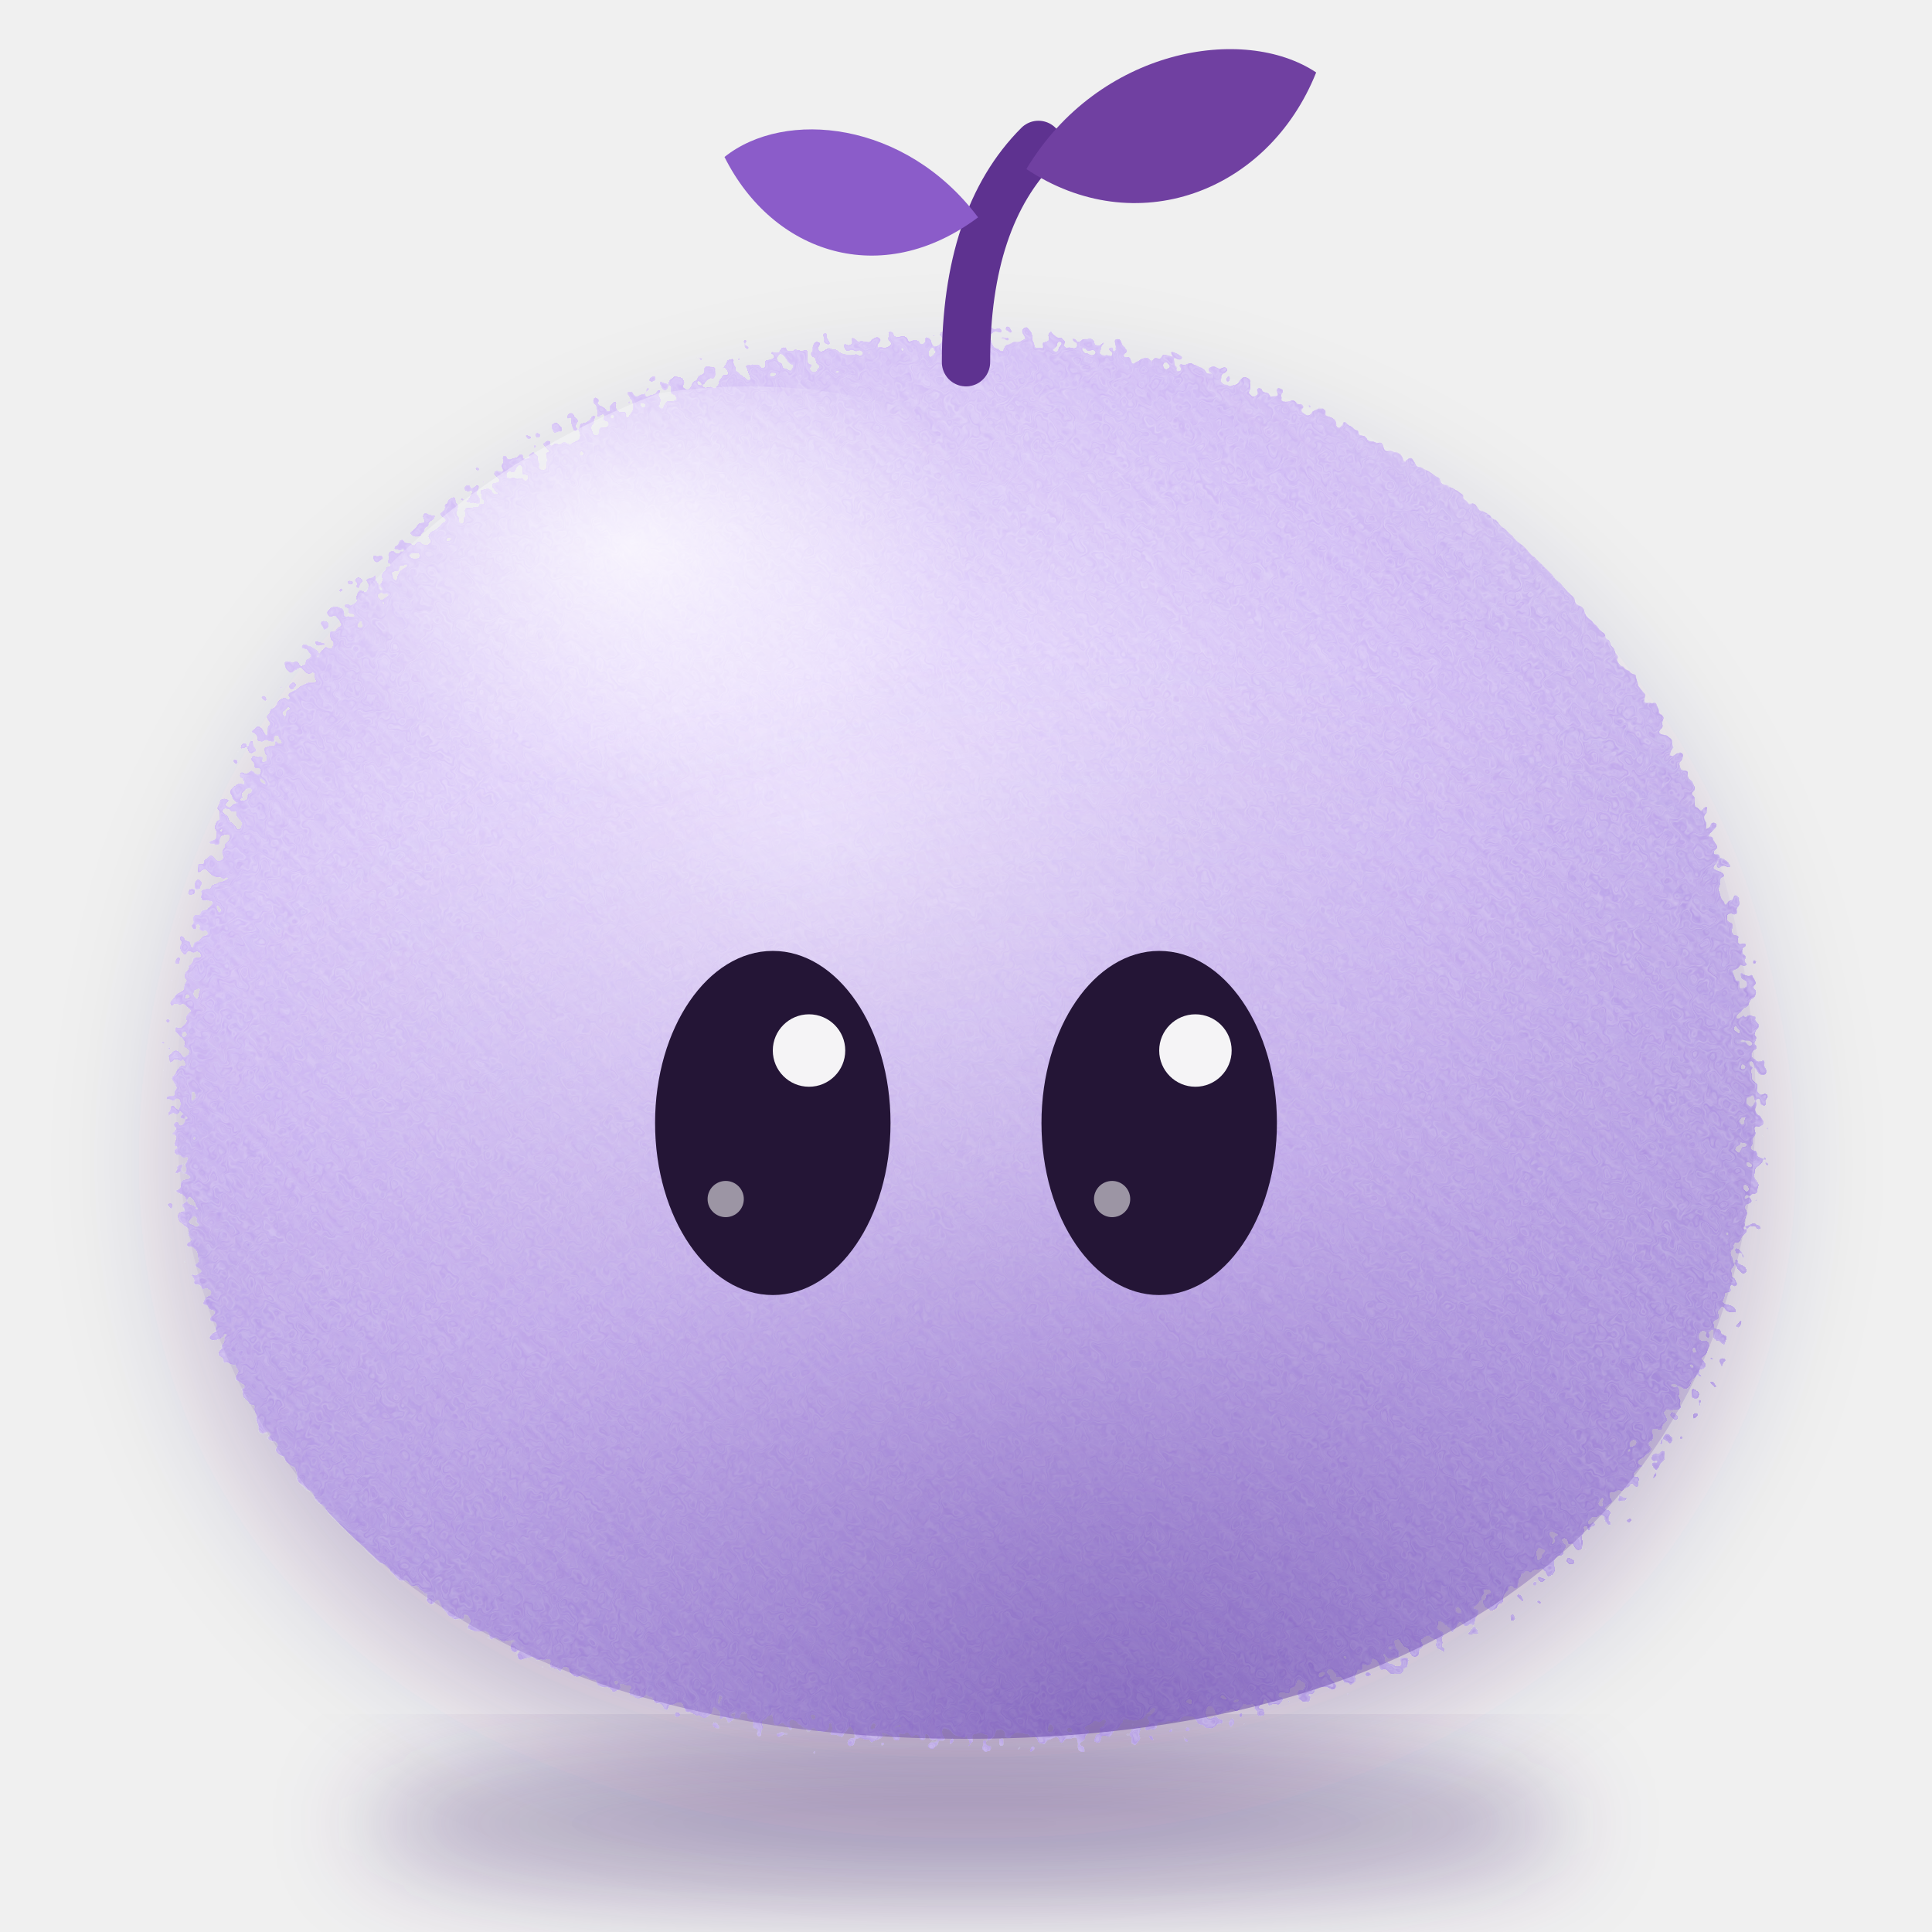
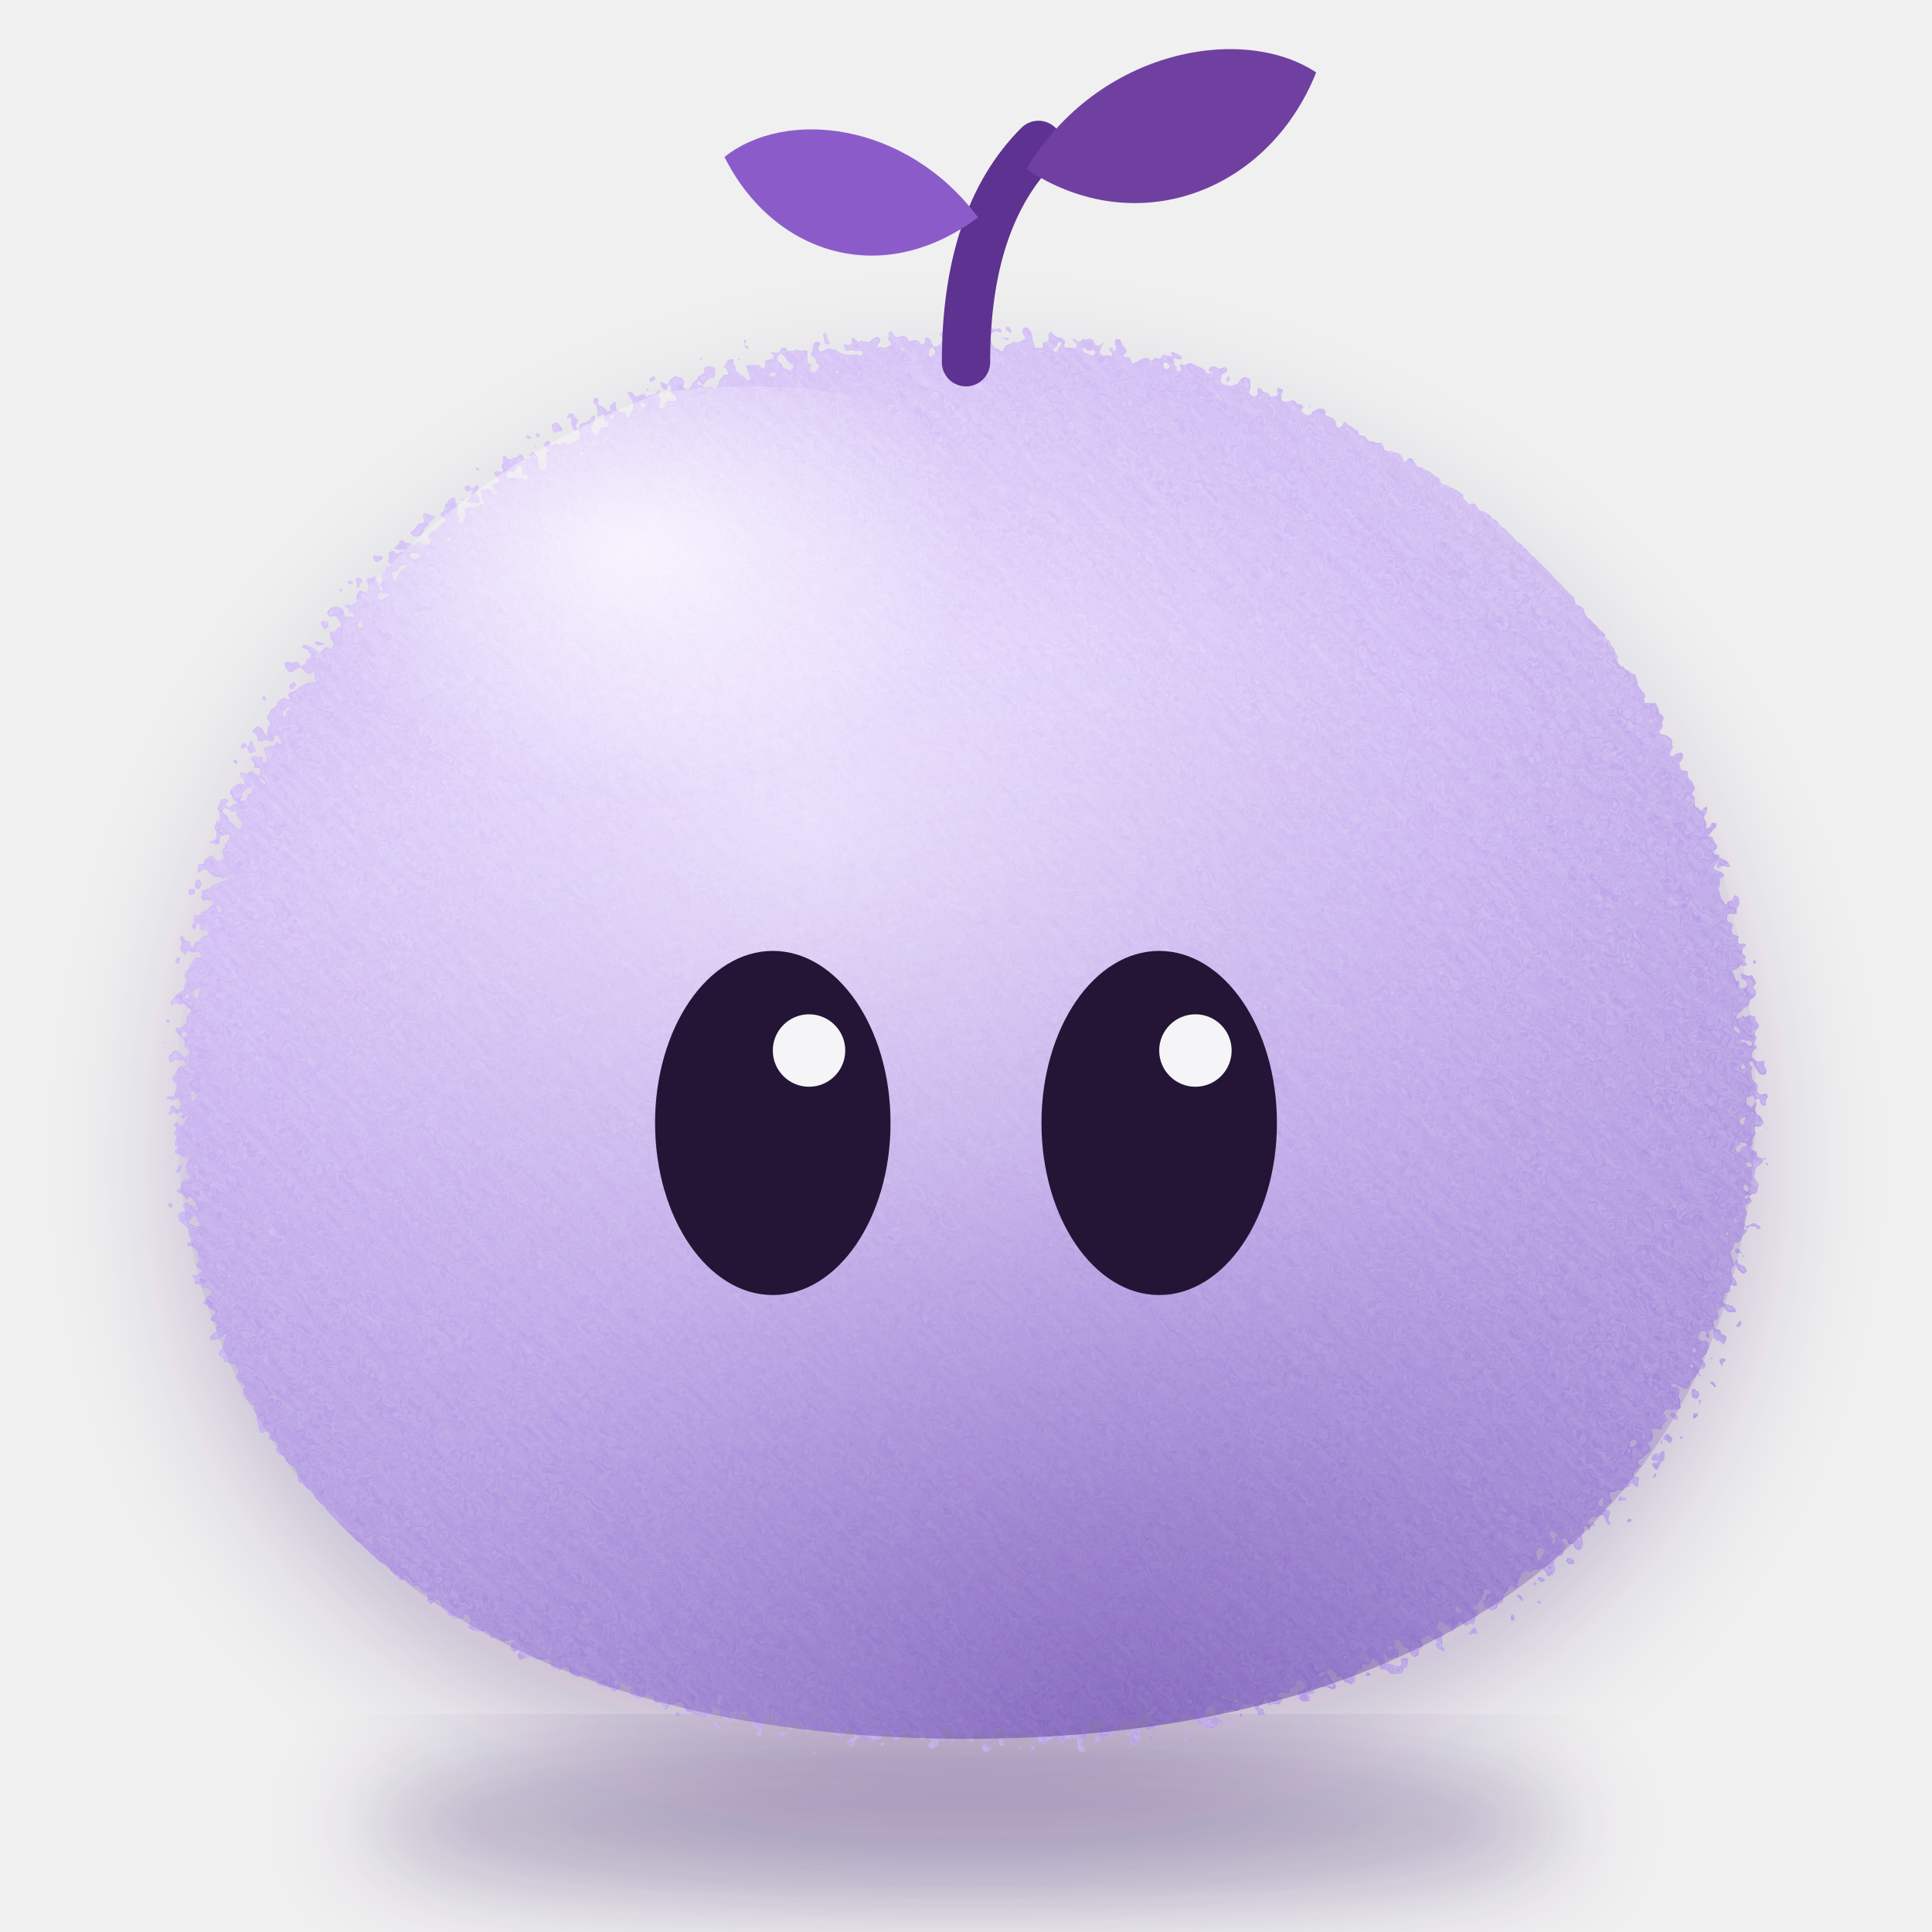
<svg xmlns="http://www.w3.org/2000/svg" viewBox="20 10 160 160">
  <defs>
    <radialGradient id="g" cx="40%" cy="35%" r="75%">
      <stop offset="0" stop-color="#EDE2FF" />
      <stop offset=".55" stop-color="#C9B0F2" />
      <stop offset="1" stop-color="#A285DB" />
    </radialGradient>
    <filter id="fur" x="-10%" y="-10%" width="120%" height="120%">
      <feTurbulence type="fractalNoise" baseFrequency=".9" numOctaves="2" seed="3" />
      <feDisplacementMap in="SourceGraphic" scale="5" />
    </filter>
    <filter id="tex">
      <feTurbulence type="fractalNoise" baseFrequency="1.6" numOctaves="2" seed="7" result="n" />
      <feColorMatrix in="n" type="matrix" values="0 0 0 0 1  0 0 0 0 1  0 0 0 0 1  0 0 0 .35 0" result="w" />
      <feComposite in="w" in2="SourceGraphic" operator="in" result="wi" />
      <feMerge>
        <feMergeNode in="SourceGraphic" />
        <feMergeNode in="wi" />
      </feMerge>
    </filter>
    <filter id="sh">
      <feGaussianBlur stdDeviation="4" />
    </filter>
    <radialGradient id="hi" cx="36%" cy="28%" r="42%">
      <stop offset="0" stop-color="#fff" stop-opacity=".75" />
      <stop offset="1" stop-color="#fff" stop-opacity="0" />
    </radialGradient>
    <radialGradient id="lo" cx="58%" cy="96%" r="70%">
      <stop offset="0" stop-color="#5B3A9E" stop-opacity=".55" />
      <stop offset=".55" stop-color="#6E4BB3" stop-opacity=".18" />
      <stop offset="1" stop-color="#6E4BB3" stop-opacity="0" />
    </radialGradient>
    <linearGradient id="rim" x1="1" y1=".2" x2=".6" y2=".6">
      <stop offset="0" stop-color="#fff" stop-opacity=".45" />
      <stop offset=".35" stop-color="#fff" stop-opacity="0" />
    </linearGradient>
    <clipPath id="bc">
      <path d="M100 38c30 0 58 18 64 50 7 34-12 66-64 66S29 122 36 88c6-32 34-50 64-50z" />
    </clipPath>
    <filter id="ds" x="-20%" y="-20%" width="140%" height="150%">
      <feDropShadow dx="0" dy="5" stdDeviation="5" flood-color="#2E1660" flood-opacity=".22" />
    </filter>
  </defs>
  <ellipse cx="100" cy="161" rx="50" ry="7.5" fill="#3B1F6B" opacity=".32" filter="url(#sh)" />
  <g filter="url(#ds)">
    <g filter="url(#fur)">
      <path d="M100 38c30 0 58 18 64 50 7 34-12 66-64 66S29 122 36 88c6-32 34-50 64-50z" fill="url(#g)" filter="url(#tex)" />
    </g>
  </g>
  <g clip-path="url(#bc)">
    <rect x="20" y="30" width="160" height="130" fill="url(#lo)" />
    <rect x="20" y="30" width="160" height="130" fill="url(#rim)" />
    <ellipse cx="82" cy="66" rx="34" ry="24" fill="url(#hi)" />
  </g>
  <path d="M100 40c0-8 2-14 6-18" stroke="#5E3290" stroke-width="4" fill="none" stroke-linecap="round" />
  <path d="M105 24c6-10 18-12 24-8-4 10-15 14-24 8z" fill="#7040A1" />
  <path d="M101 28c-6-8-16-9-21-5 4 8 13 11 21 5z" fill="#8B5CC9" />
  <g transform="translate(84 103) scale(1.5) translate(-84 -98)">
    <ellipse cx="84" cy="98" rx="6.5" ry="9.5" fill="#241536" />
    <circle cx="86" cy="94" r="2" fill="#fff" opacity=".95" />
-     <circle cx="81.4" cy="102.2" r="1" fill="#fff" opacity=".55" />
  </g>
  <g transform="translate(116 103) scale(1.5) translate(-116 -98)">
    <ellipse cx="116" cy="98" rx="6.5" ry="9.5" fill="#241536" />
    <circle cx="118" cy="94" r="2" fill="#fff" opacity=".95" />
-     <circle cx="113.4" cy="102.2" r="1" fill="#fff" opacity=".55" />
  </g>
</svg>
